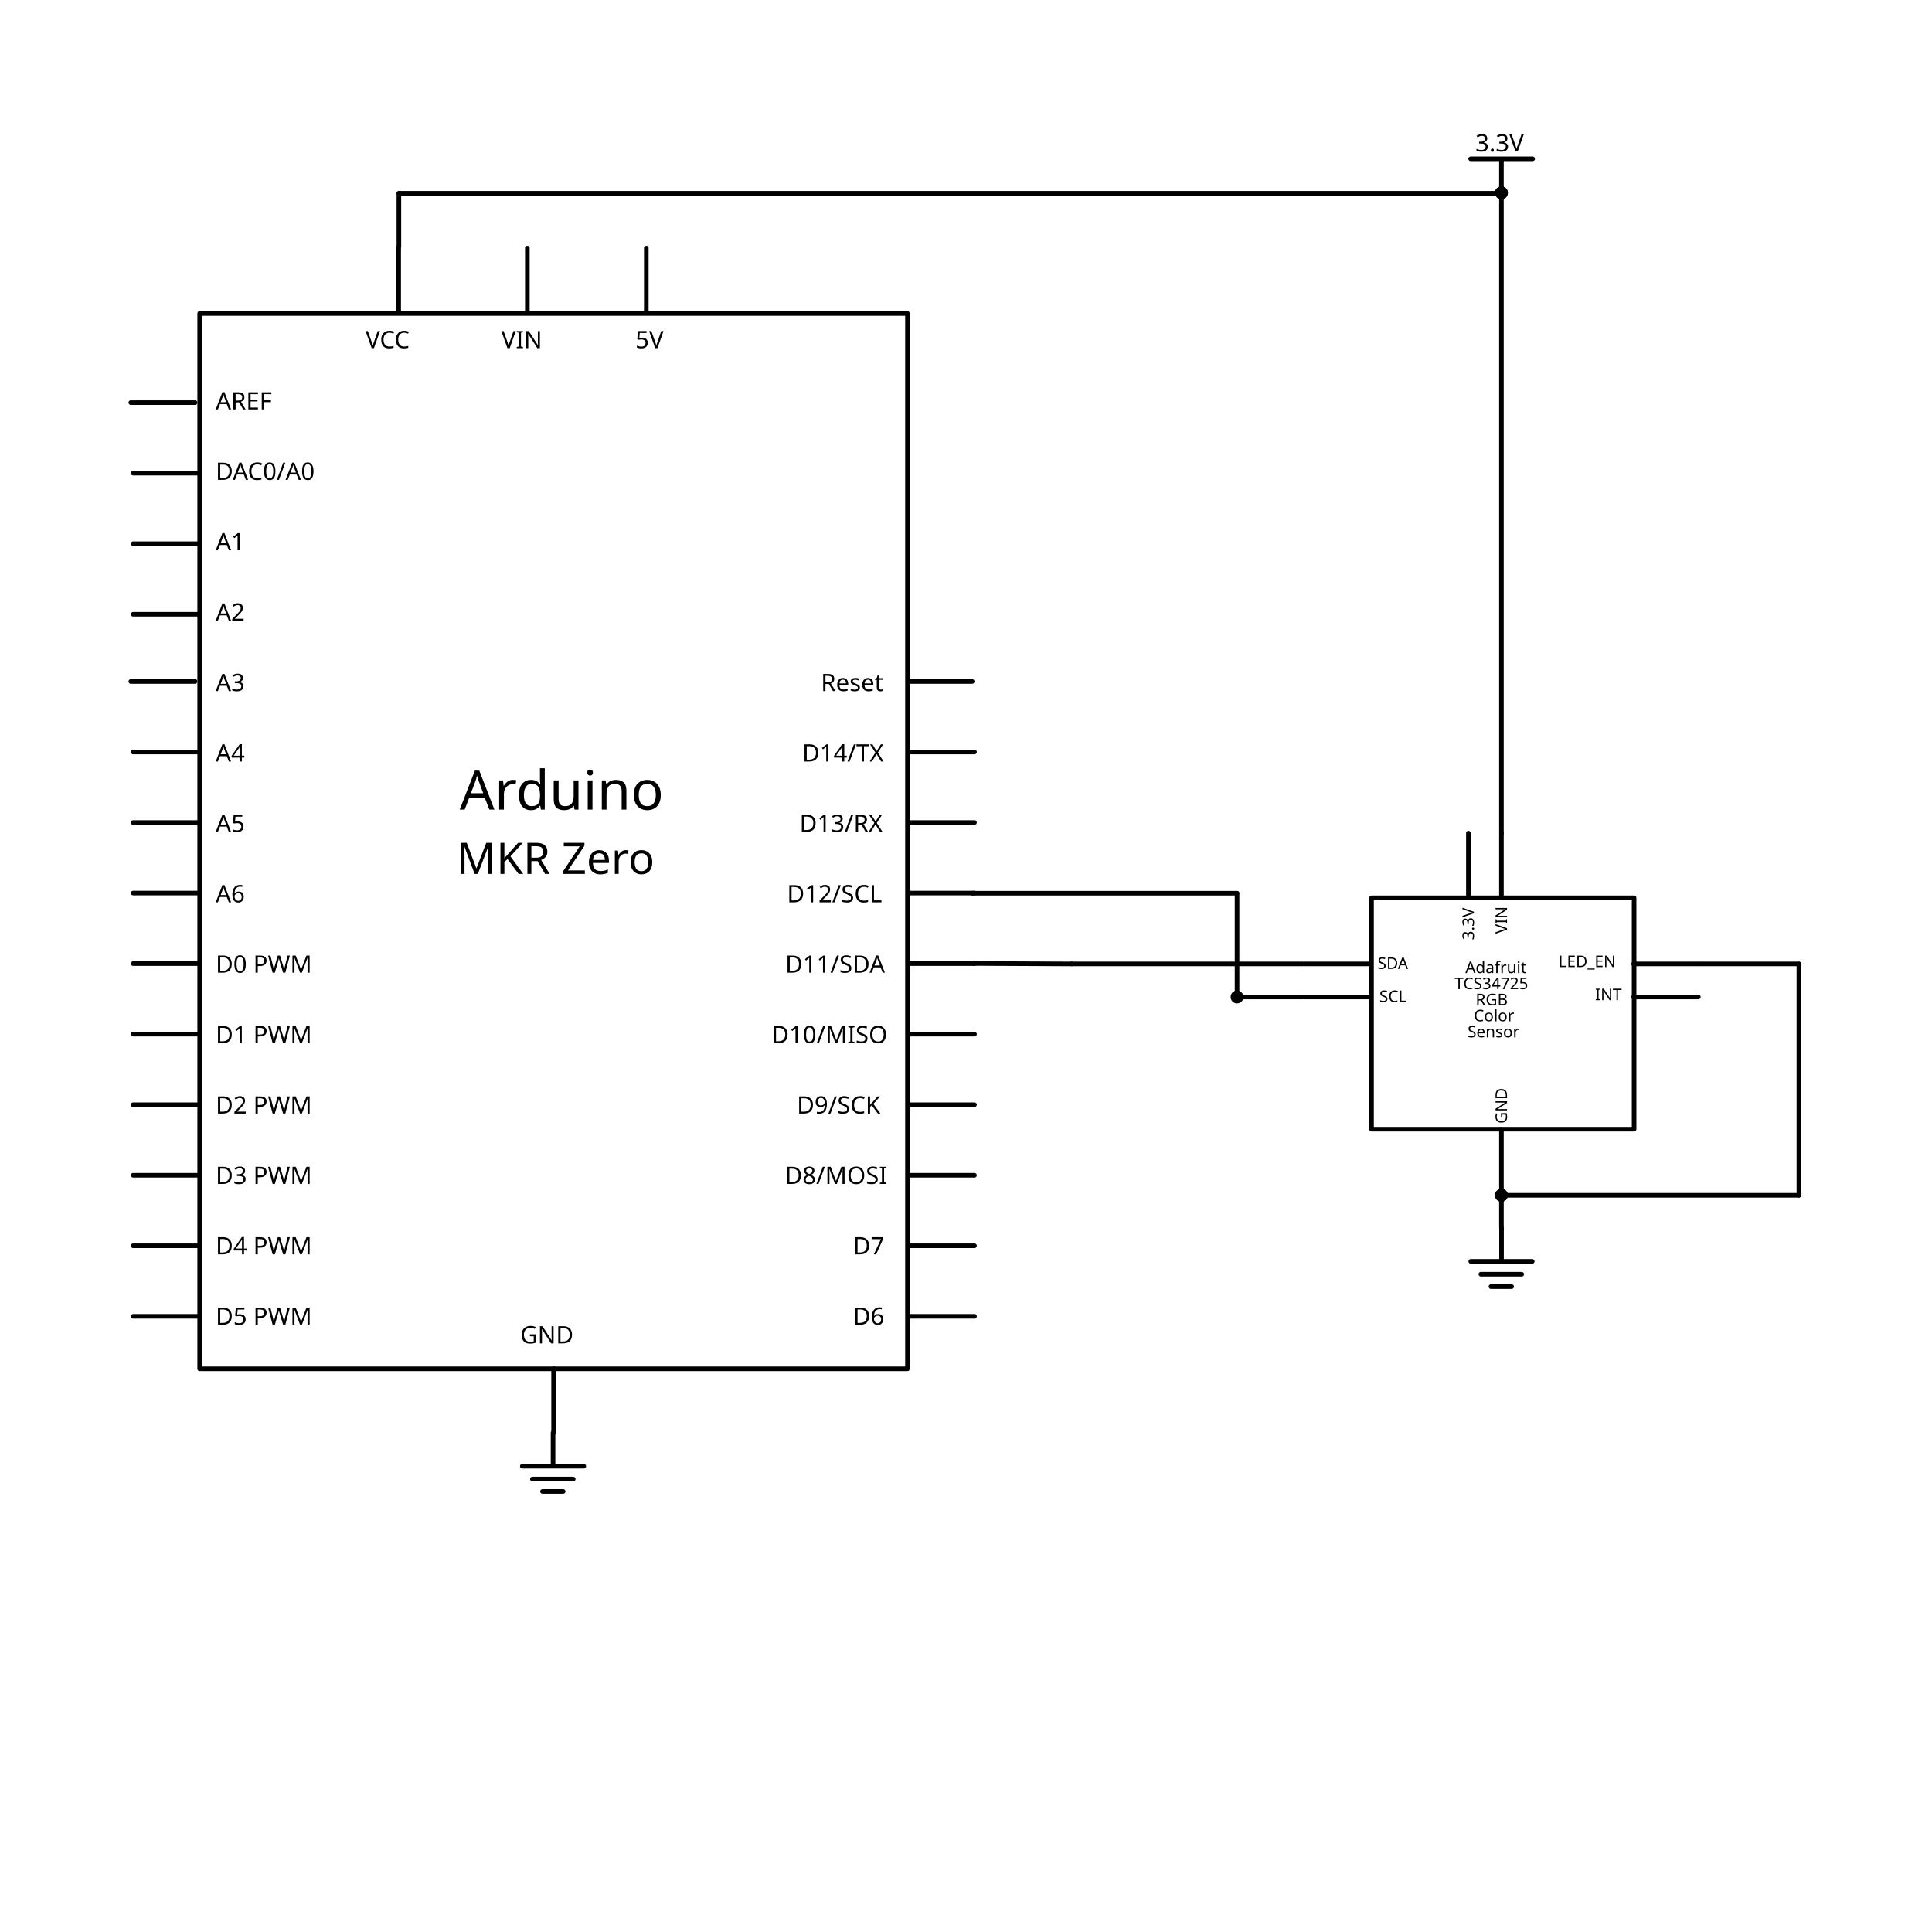
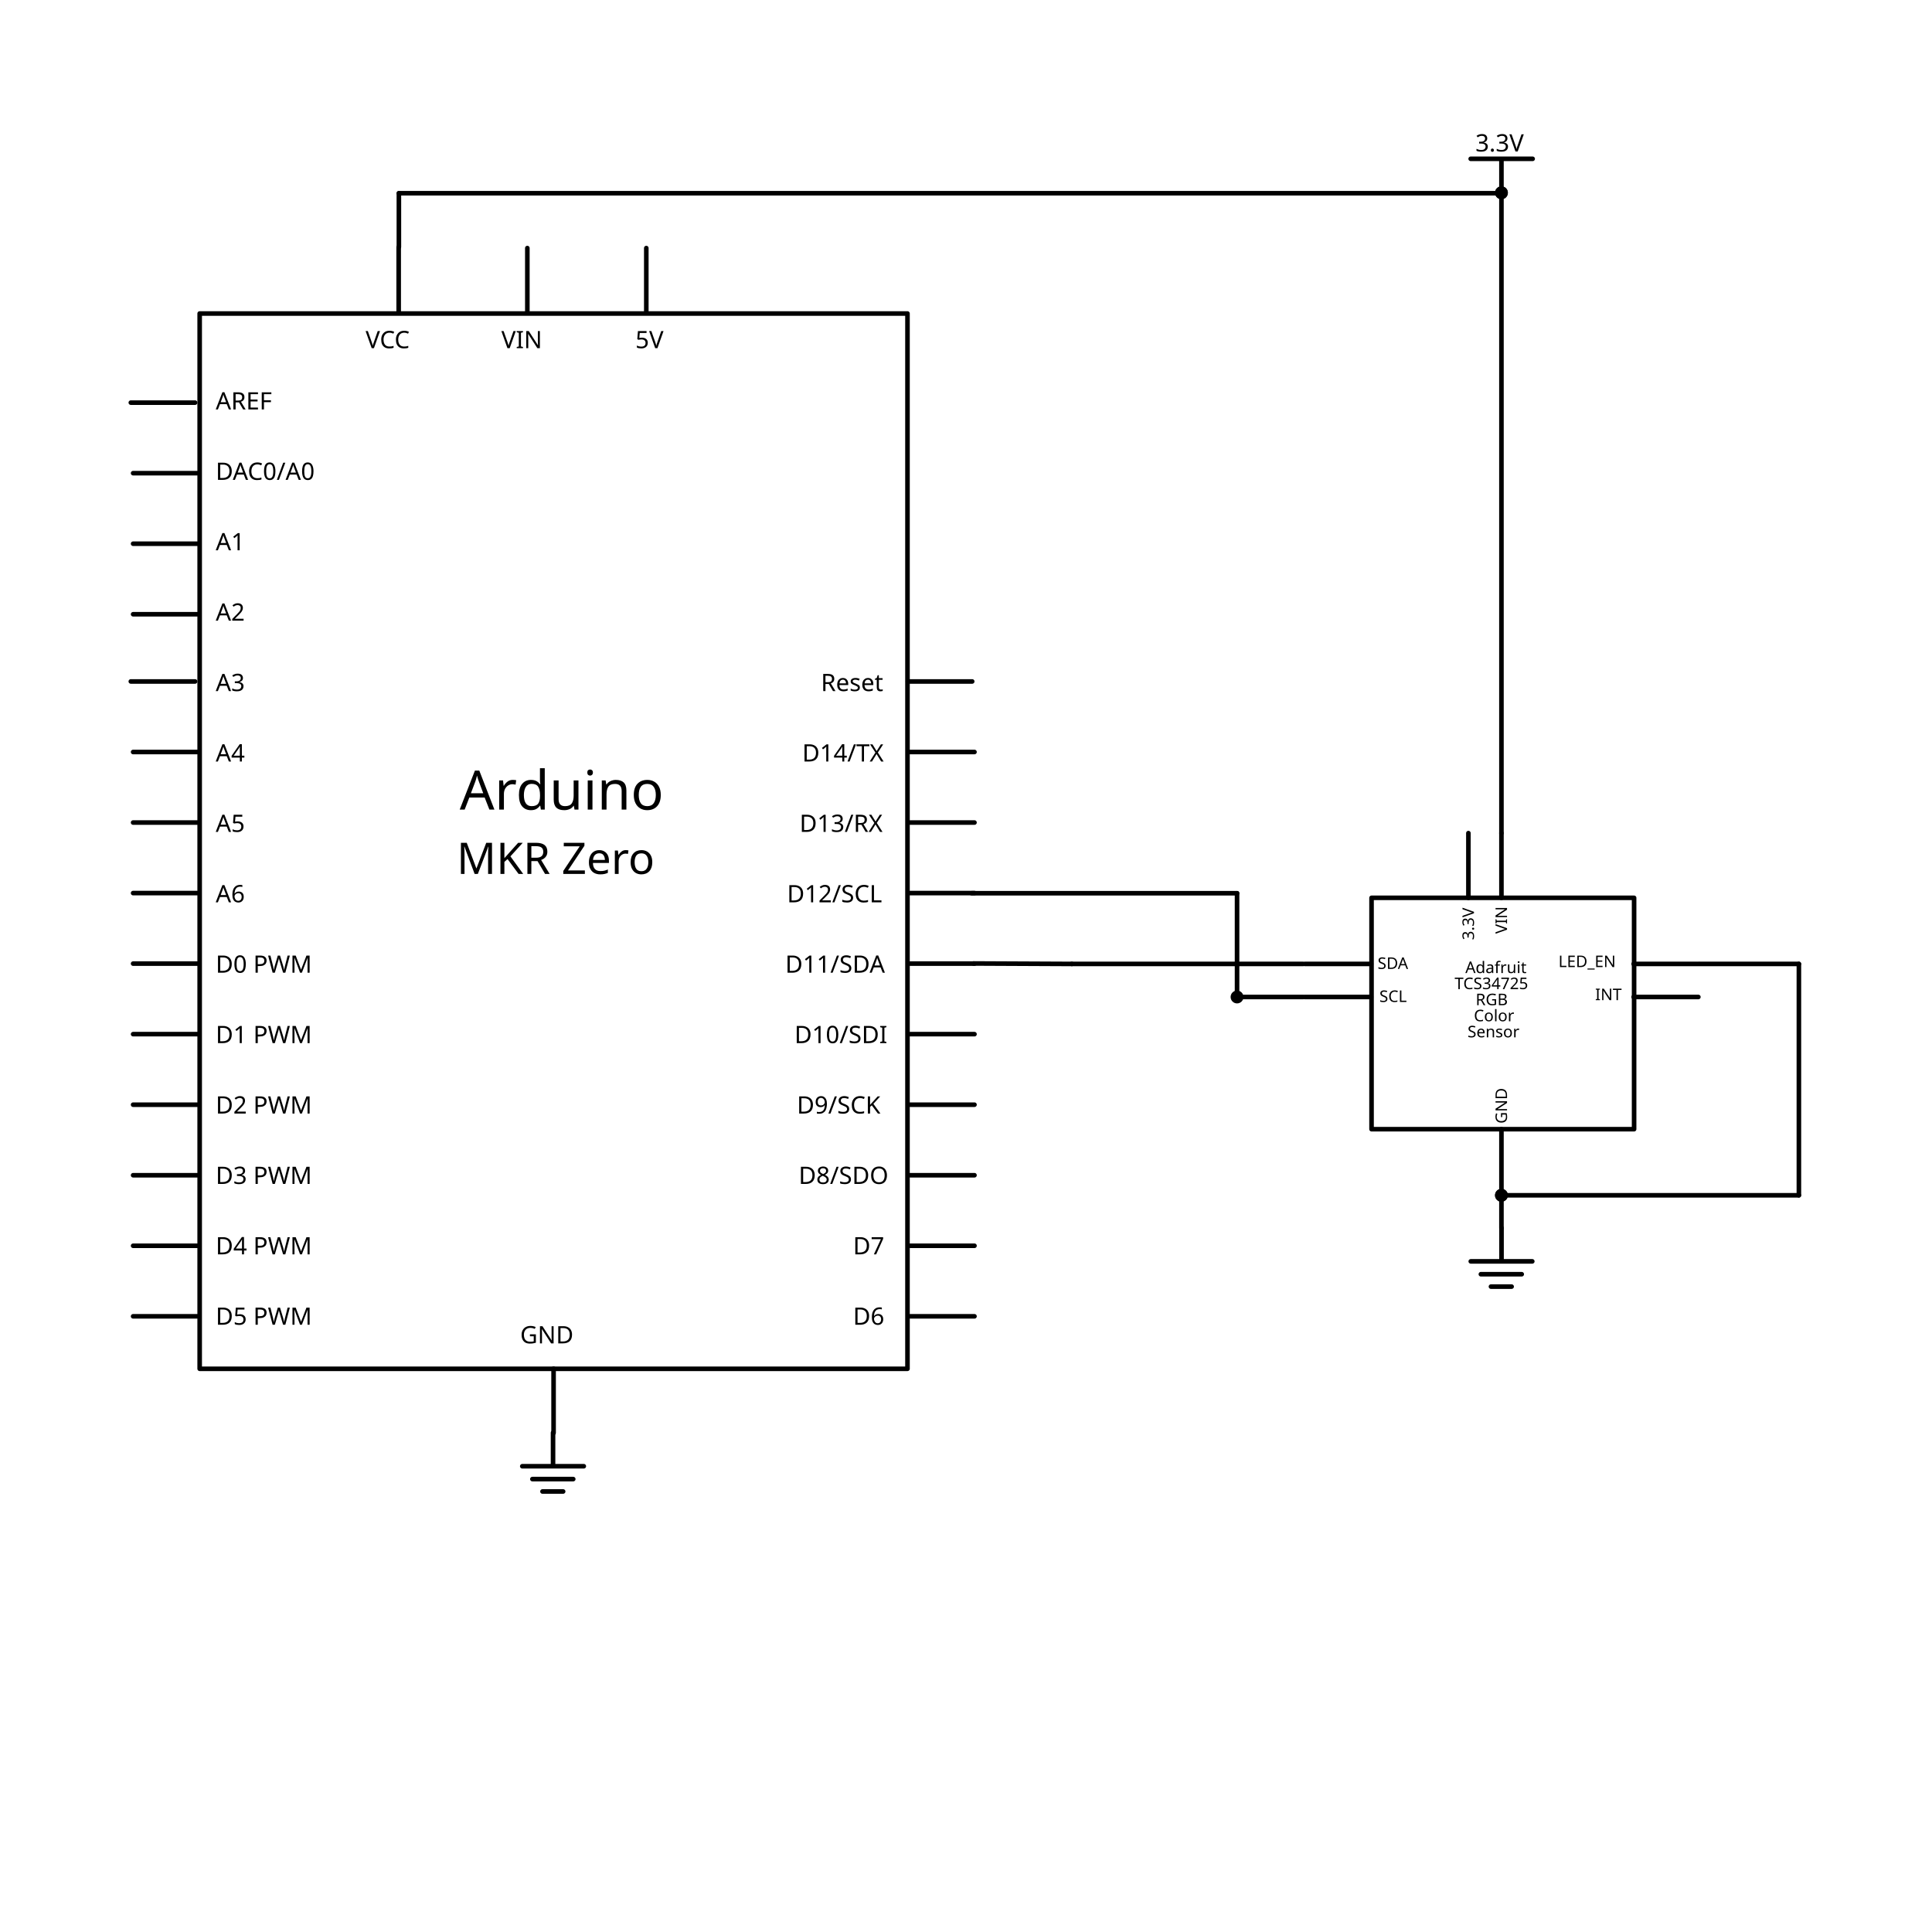
<svg xmlns="http://www.w3.org/2000/svg" xmlns:xlink="http://www.w3.org/1999/xlink" version="1.1" id="Layer_1" x="0px" y="0px" viewBox="0 0 420.9 420.9" style="enable-background:new 0 0 420.9 420.9;" xml:space="preserve">
  <style type="text/css">
	.st0{fill:none;stroke:#000000;stroke-linecap:round;stroke-miterlimit:10;}
	.st1{fill:none;stroke:#000000;stroke-linecap:round;stroke-linejoin:round;}
	.st2{font-family:'ArialMT';}
	.st3{font-size:3.5px;}
	.st4{fill:none;}
	.st5{font-size:5.24px;}
	.st6{font-size:11.866px;}
	.st7{font-size:9.493px;}
</style>
  <symbol id="line" viewBox="-0.5 -7.5 1 15">
    <line class="st0" x1="0" y1="7" x2="0" y2="-7" />
  </symbol>
  <rect x="298.8" y="195.6" class="st1" width="57.2" height="50.4" />
  <g id="label_5_">
    <text transform="matrix(1 0 0 1 319.2364 211.9896)" class="st2 st3">Adafruit</text>
  </g>
  <g id="label_6_">
    <text transform="matrix(1 0 0 1 316.9014 215.4896)" class="st2 st3">TCS34725</text>
  </g>
  <g id="label_7_">
    <text transform="matrix(1 0 0 1 321.4756 218.9896)" class="st2 st3">RGB</text>
  </g>
  <g id="label_8_">
    <text transform="matrix(1 0 0 1 321.086 222.4896)" class="st2 st3">Color</text>
  </g>
  <g id="label_9_">
    <text transform="matrix(1 0 0 1 319.7227 225.9896)" class="st2 st3">Sensor</text>
  </g>
  <line class="st1" x1="370" y1="210" x2="355.9" y2="210" />
  <g id="connector14terminal">
</g>
  <g id="label14">
    <text transform="matrix(1 0 0 1 339.5088 210.6894)" class="st2 st3">LED_EN</text>
  </g>
  <line class="st1" x1="370" y1="217.2" x2="355.9" y2="217.2" />
  <g id="connector13terminal">
</g>
  <g id="label13">
    <text transform="matrix(1 0 0 1 347.5093 217.8895)" class="st2 st3">INT</text>
  </g>
  <line class="st1" x1="298.7" y1="210" x2="284.3" y2="210" />
  <g id="connector12terminal">
</g>
  <line class="st1" x1="298.7" y1="217.2" x2="284.3" y2="217.2" />
  <g id="connector11terminal">
</g>
  <line class="st1" x1="327.1" y1="181.5" x2="327.1" y2="195.6" />
  <g id="connector8terminal_1_">
</g>
  <line class="st1" x1="319.9" y1="181.5" x2="319.9" y2="195.6" />
  <g id="connector10terminal_1_">
</g>
  <line class="st1" x1="327.1" y1="246" x2="327.1" y2="260" />
  <g id="connector9terminal_1_">
</g>
  <g id="label10_1_">
    <text transform="matrix(1 0 0 1 300.1234 211.0865)" class="st2 st3">SDA</text>
  </g>
  <g id="label9_1_">
    <text transform="matrix(1 0 0 1 300.5111 218.2866)" class="st2 st3">SCL</text>
  </g>
  <g transform="matrix(1, 0, 0, 1, 44.6, 16)">
    <g>
      <g>
        <g>
          <g>
            <g>
              <g transform="rotate(270)">
                <g>
                  <g>
                    <g>
                      <g>
                        <text id="label5_9_" transform="matrix(1 0 0 1 -187.4226 283.7156)" class="st2 st3">VIN</text>
                      </g>
                    </g>
                  </g>
                </g>
              </g>
            </g>
          </g>
        </g>
      </g>
    </g>
  </g>
  <g transform="matrix(1, 0, 0, 1, 51.8, 16)">
    <g>
      <g>
        <g>
          <g>
            <g>
              <g transform="rotate(270)">
                <g>
                  <g>
                    <g>
                      <g>
                        <text id="label6_9_" transform="matrix(1 0 0 1 -188.7879 269.3144)" class="st2 st3">3.3V</text>
                      </g>
                    </g>
                  </g>
                </g>
              </g>
            </g>
          </g>
        </g>
      </g>
    </g>
  </g>
  <g transform="matrix(1, 0, 0, 1, 44.6, 63.2)">
    <g>
      <g>
        <g>
          <g>
            <g>
              <g transform="rotate(270)">
                <g>
                  <g>
                    <g>
                      <g>
                        <text id="label7_9_" transform="matrix(1 0 0 1 -181.5878 283.7156)" class="st2 st3">GND</text>
                      </g>
                    </g>
                  </g>
                </g>
              </g>
            </g>
          </g>
        </g>
      </g>
    </g>
  </g>
  <g id="connector54terminal">
</g>
  <g id="connector55terminal">
</g>
  <g id="connector56terminal">
</g>
  <g id="connector57terminal">
</g>
  <g id="connector58terminal">
</g>
  <g id="connector59terminal">
</g>
  <g id="connector60terminal">
</g>
  <g id="connector35terminal">
</g>
  <g id="connector34terminal">
</g>
  <g id="connector33terminal">
</g>
  <g id="connector32terminal">
</g>
  <g id="connector31terminal">
</g>
  <g id="connector30terminal">
</g>
  <g id="connector29terminal">
</g>
  <g id="connector28terminal">
</g>
  <g id="connector27terminal">
</g>
  <g id="connector26terminal">
</g>
  <g id="connector25terminal">
</g>
  <g id="connector24terminal">
</g>
  <g id="connector51terminal">
</g>
  <g id="connector52terminal">
</g>
  <g id="connector22terminal">
</g>
  <g id="connector23terminal">
</g>
  <rect id="connector44terminal" x="211.7" y="165.7" class="st4" width="1.6" height="1.6" />
  <rect id="connector45terminal" x="211.7" y="193.8" class="st4" width="1.6" height="1.6" />
  <rect id="connector42terminal" x="211.7" y="179.8" class="st4" width="1.6" height="1.6" />
  <g>
    <g transform="translate(385.418,179.097)">
      <g id="schematic_3_">
        <path id="connector0pin" class="st1" d="M-58.3,95.6v-7.2" />
        <g id="connector0terminal">
			</g>
        <path id="path4098" class="st1" d="M-65,95.7h13.4" />
        <path id="path4100" class="st1" d="M-62.8,98.5h8.9" />
        <path id="path4102" class="st1" d="M-56.1,101.2h-4.5" />
      </g>
    </g>
  </g>
  <g>
    <g transform="translate(132.084,558.83)">
      <g id="schematic_4_">
        <path id="connector0pin_1_" class="st1" d="M-11.6-239.5v-7.2" />
        <g id="connector0terminal_1_">
			</g>
        <path id="path4098_1_" class="st1" d="M-18.3-239.4h13.4" />
        <path id="path4100_1_" class="st1" d="M-16.1-236.6h8.9" />
        <path id="path4102_1_" class="st1" d="M-9.4-233.9h-4.5" />
      </g>
    </g>
  </g>
  <line id="connector0pin_2_" class="st1" x1="327.1" y1="34.8" x2="327.1" y2="42" />
  <path class="st1" d="M320.4,34.6h13.5" />
  <g id="label_11_">
    <text transform="matrix(1 0 0 1 321.4277 33.0004)" class="st2 st5">3.3V</text>
  </g>
  <g id="connector0terminal_3_">
</g>
  <g>
    <line class="st1" x1="212.1" y1="209.9" x2="233.5" y2="210" />
  </g>
  <g>
    <line class="st1" x1="269.5" y1="194.6" x2="269.5" y2="217.2" />
  </g>
  <circle cx="269.5" cy="217.2" r="1.4" />
  <g>
    <line class="st1" x1="233.5" y1="210" x2="283.9" y2="210" />
  </g>
  <g>
    <line class="st1" x1="269.5" y1="217.2" x2="283.9" y2="217.2" />
  </g>
  <g>
    <line class="st1" x1="391.9" y1="210" x2="370.3" y2="210" />
  </g>
  <g>
    <line class="st1" x1="391.9" y1="260.4" x2="391.9" y2="210" />
  </g>
  <g>
    <line class="st1" x1="327.1" y1="260.4" x2="391.9" y2="260.4" />
  </g>
  <circle cx="327.1" cy="260.4" r="1.4" />
  <g>
    <line class="st1" x1="327.1" y1="260.4" x2="327.1" y2="267.6" />
  </g>
  <circle cx="327.1" cy="260.4" r="1.4" />
  <g>
    <line class="st1" x1="327.1" y1="181.5" x2="327.1" y2="42" />
  </g>
  <circle cx="327.1" cy="42" r="1.4" />
  <g>
    <line class="st1" x1="327.1" y1="42.1" x2="86.9" y2="42.1" />
  </g>
  <circle cx="327.1" cy="42" r="1.4" />
  <g>
    <use xlink:href="#line" width="1" height="15" x="-0.5" y="-7.5" transform="matrix(1 0 0 -1 140.8 61.043)" style="overflow:visible;" />
    <rect id="rect11" x="43.5" y="68.3" class="st1" width="154.2" height="229.9" />
    <text id="label_10_" transform="matrix(1 0 0 1 100.1511 176.3766)" class="st2 st6">Arduino</text>
    <text id="text14" transform="matrix(1 0 0 1 99.4944 190.3917)" class="st2 st7">MKR Zero</text>
    <g id="label46">
      <text transform="matrix(1 0 0 1 178.8473 150.5581)" class="st2 st5">Reset</text>
    </g>
    <g id="label54">
      <text transform="matrix(1 0 0 1 46.9993 89.2025)" class="st2 st5">AREF</text>
    </g>
    <g id="label55">
      <text transform="matrix(1 0 0 1 46.9914 104.5412)" class="st2 st5">DAC0/A0</text>
    </g>
    <g id="label56">
      <text transform="matrix(1 0 0 1 46.9993 119.8802)" class="st2 st5">A1</text>
    </g>
    <g id="label57">
      <text transform="matrix(1 0 0 1 46.9993 135.2189)" class="st2 st5">A2</text>
    </g>
    <g id="label58">
      <text transform="matrix(1 0 0 1 46.9993 150.5577)" class="st2 st5">A3</text>
    </g>
    <g id="label59">
      <text transform="matrix(1 0 0 1 46.9993 165.8966)" class="st2 st5">A4</text>
    </g>
    <g id="label60">
      <text transform="matrix(1 0 0 1 46.9993 181.2354)" class="st2 st5">A5</text>
    </g>
    <g id="label61">
      <text transform="matrix(1 0 0 1 46.9993 196.5742)" class="st2 st5">A6</text>
    </g>
    <g id="label35">
      <text transform="matrix(1 0 0 1 174.1885 181.2357)" class="st2 st5">D13/RX</text>
    </g>
    <g id="label34">
      <text transform="matrix(1 0 0 1 174.7717 165.8971)" class="st2 st5">D14/TX</text>
    </g>
    <g id="label33">
      <text transform="matrix(1 0 0 1 171.4641 196.5747)" class="st2 st5">D12/SCL</text>
    </g>
    <g id="label32">
      <text transform="matrix(1 0 0 1 171.0725 211.9134)" class="st2 st5">D11/SDA</text>
    </g>
    <g id="label31">
-       <text transform="matrix(1 0 0 1 168.0764 227.2521)" class="st2 st5">D10/MISO</text>
+       <text transform="matrix(1 0 0 1 173.0764 227.2521)" class="st2 st5">D10/SDI</text>
    </g>
    <g id="label30">
      <text transform="matrix(1 0 0 1 173.6076 242.5908)" class="st2 st5">D9/SCK</text>
    </g>
    <g id="label29">
-       <text transform="matrix(1 0 0 1 170.9904 257.93)" class="st2 st5">D8/MOSI</text>
+       <text transform="matrix(1 0 0 1 173.9904 257.93)" class="st2 st5">D8/SDO</text>
    </g>
    <text id="label28" transform="matrix(1 0 0 1 185.8381 273.2685)" class="st2 st5">D7</text>
    <text id="label27" transform="matrix(1 0 0 1 185.8381 288.6076)" class="st2 st5">D6</text>
    <g id="label26">
      <text transform="matrix(1 0 0 1 46.9914 288.6075)" class="st2 st5">D5 PWM</text>
    </g>
    <g id="label25">
      <text transform="matrix(1 0 0 1 46.9913 273.2687)" class="st2 st5">D4 PWM</text>
    </g>
    <text id="label24" transform="matrix(1 0 0 1 46.9914 257.9299)" class="st2 st5">D3 PWM</text>
    <text id="label51" transform="matrix(1 0 0 1 46.9913 242.5909)" class="st2 st5">D2 PWM</text>
    <text id="label52" transform="matrix(1 0 0 1 46.9914 227.2523)" class="st2 st5">D1 PWM</text>
    <text id="label52_1_" transform="matrix(1 0 0 1 46.9914 211.9135)" class="st2 st5">D0 PWM</text>
    <g id="label22">
      <text transform="matrix(1 0 0 1 79.6487 75.8564)" class="st2 st5">VCC</text>
    </g>
    <polygon id="connector37terminal" class="st4" points="112.8,53.5 114.4,53.5 114.4,53.5  " />
    <g id="label37">
      <text transform="matrix(1 0 0 1 109.2258 75.8564)" class="st2 st5">VIN</text>
    </g>
    <polygon id="connector63terminal" class="st4" points="140.8,53.5 142.4,53.5 142.4,53.5  " />
    <g id="label63">
      <text transform="matrix(1 0 0 1 138.4192 75.8564)" class="st2 st5">5V</text>
    </g>
    <g id="label23">
      <text transform="matrix(1 0 0 1 113.3235 292.6609)" class="st2 st5">GND</text>
    </g>
    <polygon id="connector43terminal" class="st4" points="84.8,53.5 86.4,53.5 86.4,53.5  " />
    <polygon id="connector50terminal" class="st4" points="84.8,53.5 86.4,53.5 86.4,53.5  " />
    <use xlink:href="#line" width="1" height="15" x="-0.5" y="-7.5" transform="matrix(1 0 0 -1 120.601 305.1751)" style="overflow:visible;" />
    <use xlink:href="#line" width="1" height="15" x="-0.5" y="-7.5" transform="matrix(1 0 0 -1 114.8846 61.043)" style="overflow:visible;" />
    <use xlink:href="#line" width="1" height="15" x="-0.5" y="-7.5" transform="matrix(1 0 0 -1 86.8545 60.8339)" style="overflow:visible;" />
    <use xlink:href="#line" width="1" height="15" x="-0.5" y="-7.5" transform="matrix(6.123234e-17 1 1 -6.123234e-17 204.7989 148.4606)" style="overflow:visible;" />
    <use xlink:href="#line" width="1" height="15" x="-0.5" y="-7.5" transform="matrix(6.123234e-17 1 1 -6.123234e-17 205.2989 163.8281)" style="overflow:visible;" />
    <use xlink:href="#line" width="1" height="15" x="-0.5" y="-7.5" transform="matrix(6.123234e-17 1 1 -6.123234e-17 205.2989 179.1955)" style="overflow:visible;" />
    <use xlink:href="#line" width="1" height="15" x="-0.5" y="-7.5" transform="matrix(6.123234e-17 1 1 -6.123234e-17 205.2989 194.563)" style="overflow:visible;" />
    <use xlink:href="#line" width="1" height="15" x="-0.5" y="-7.5" transform="matrix(6.123234e-17 1 1 -6.123234e-17 205.2989 209.9304)" style="overflow:visible;" />
    <use xlink:href="#line" width="1" height="15" x="-0.5" y="-7.5" transform="matrix(6.123234e-17 1 1 -6.123234e-17 205.2989 225.2979)" style="overflow:visible;" />
    <use xlink:href="#line" width="1" height="15" x="-0.5" y="-7.5" transform="matrix(6.123234e-17 1 1 -6.123234e-17 205.2989 240.6653)" style="overflow:visible;" />
    <use xlink:href="#line" width="1" height="15" x="-0.5" y="-7.5" transform="matrix(6.123234e-17 1 1 -6.123234e-17 205.2989 256.0328)" style="overflow:visible;" />
    <use xlink:href="#line" width="1" height="15" x="-0.5" y="-7.5" transform="matrix(6.123234e-17 1 1 -6.123234e-17 205.2989 271.4003)" style="overflow:visible;" />
    <use xlink:href="#line" width="1" height="15" x="-0.5" y="-7.5" transform="matrix(6.123234e-17 1 1 -6.123234e-17 205.2989 286.7677)" style="overflow:visible;" />
    <use xlink:href="#line" width="1" height="15" x="-0.5" y="-7.5" transform="matrix(6.123234e-17 1 1 -6.123234e-17 35.5 148.4606)" style="overflow:visible;" />
    <use xlink:href="#line" width="1" height="15" x="-0.5" y="-7.5" transform="matrix(6.123234e-17 1 1 -6.123234e-17 36 163.8281)" style="overflow:visible;" />
    <use xlink:href="#line" width="1" height="15" x="-0.5" y="-7.5" transform="matrix(6.123234e-17 1 1 -6.123234e-17 36 179.1955)" style="overflow:visible;" />
    <use xlink:href="#line" width="1" height="15" x="-0.5" y="-7.5" transform="matrix(6.123234e-17 1 1 -6.123234e-17 36 194.563)" style="overflow:visible;" />
    <use xlink:href="#line" width="1" height="15" x="-0.5" y="-7.5" transform="matrix(6.123234e-17 1 1 -6.123234e-17 35.5 87.716)" style="overflow:visible;" />
    <use xlink:href="#line" width="1" height="15" x="-0.5" y="-7.5" transform="matrix(6.123234e-17 1 1 -6.123234e-17 36 103.0835)" style="overflow:visible;" />
    <use xlink:href="#line" width="1" height="15" x="-0.5" y="-7.5" transform="matrix(6.123234e-17 1 1 -6.123234e-17 36 118.4509)" style="overflow:visible;" />
    <use xlink:href="#line" width="1" height="15" x="-0.5" y="-7.5" transform="matrix(6.123234e-17 1 1 -6.123234e-17 36 133.8184)" style="overflow:visible;" />
    <use xlink:href="#line" width="1" height="15" x="-0.5" y="-7.5" transform="matrix(6.123234e-17 1 1 -6.123234e-17 36 209.9304)" style="overflow:visible;" />
    <use xlink:href="#line" width="1" height="15" x="-0.5" y="-7.5" transform="matrix(6.123234e-17 1 1 -6.123234e-17 36 225.2979)" style="overflow:visible;" />
    <use xlink:href="#line" width="1" height="15" x="-0.5" y="-7.5" transform="matrix(6.123234e-17 1 1 -6.123234e-17 36 240.6653)" style="overflow:visible;" />
    <use xlink:href="#line" width="1" height="15" x="-0.5" y="-7.5" transform="matrix(6.123234e-17 1 1 -6.123234e-17 36 256.0328)" style="overflow:visible;" />
    <use xlink:href="#line" width="1" height="15" x="-0.5" y="-7.5" transform="matrix(6.123234e-17 1 1 -6.123234e-17 36 271.4003)" style="overflow:visible;" />
    <use xlink:href="#line" width="1" height="15" x="-0.5" y="-7.5" transform="matrix(6.123234e-17 1 1 -6.123234e-17 36 286.7677)" style="overflow:visible;" />
  </g>
  <line class="st1" x1="269.5" y1="194.6" x2="211.7" y2="194.6" />
  <line class="st1" x1="86.9" y1="53.8" x2="86.9" y2="42.1" />
</svg>
